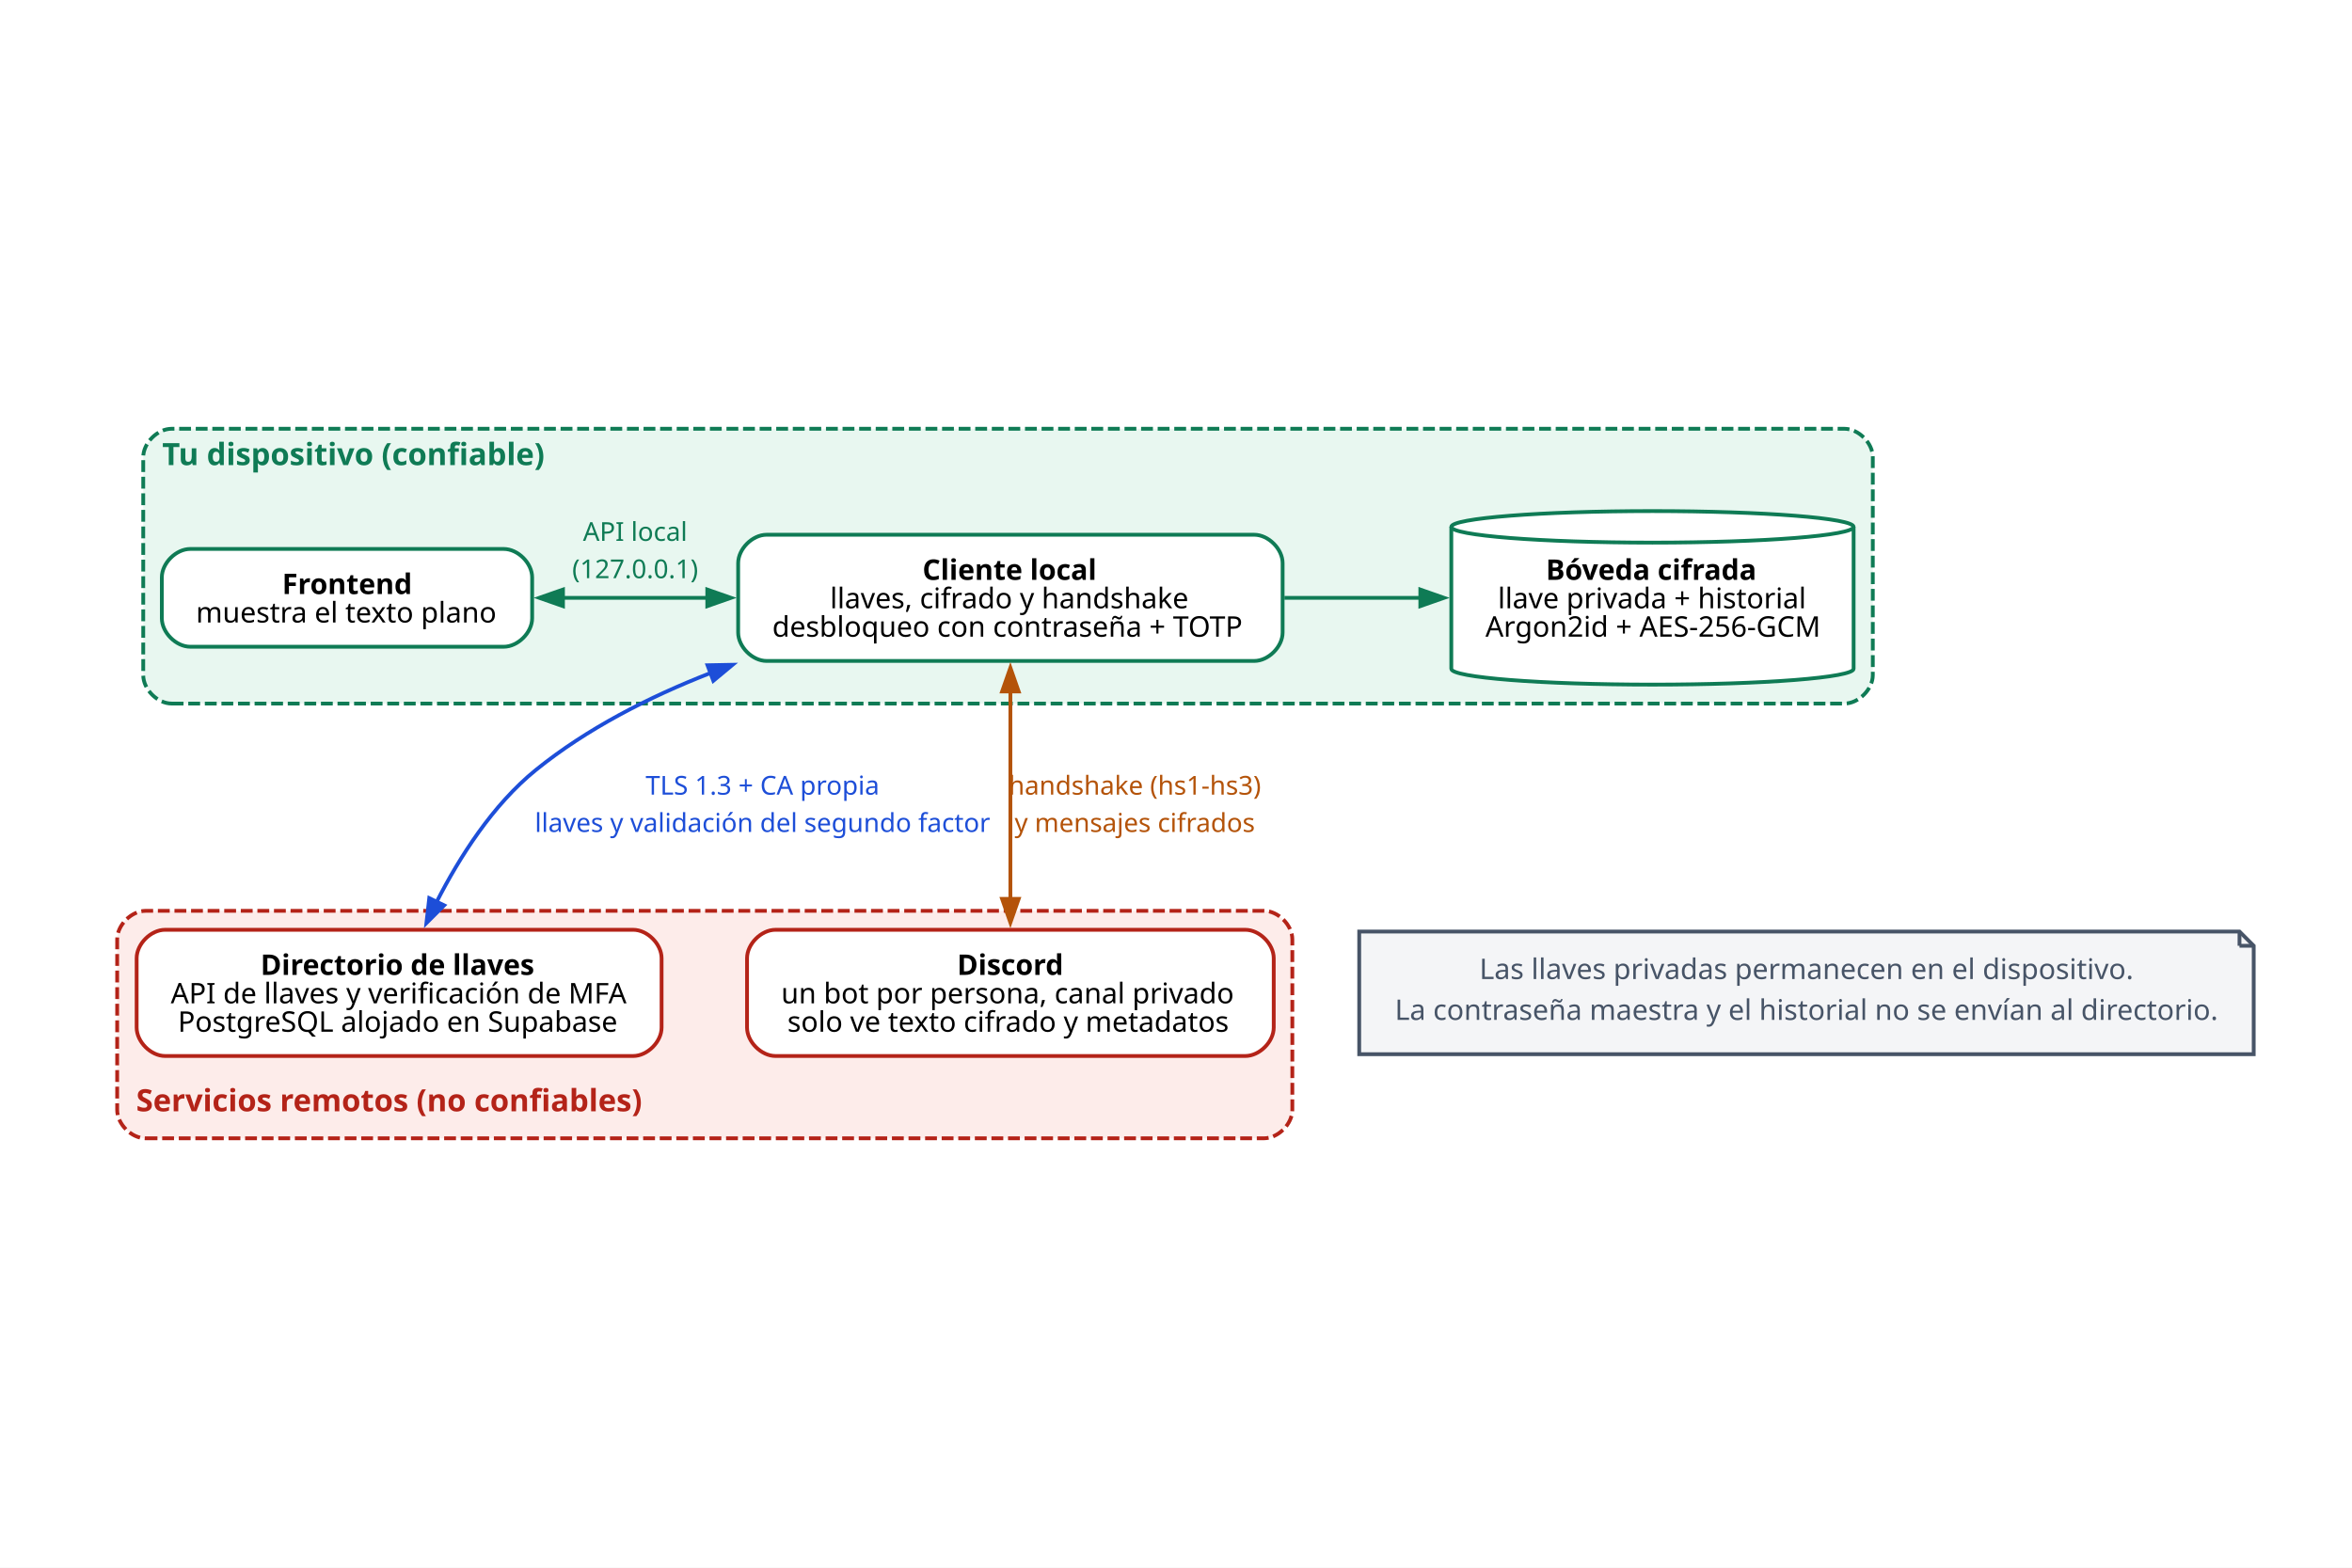
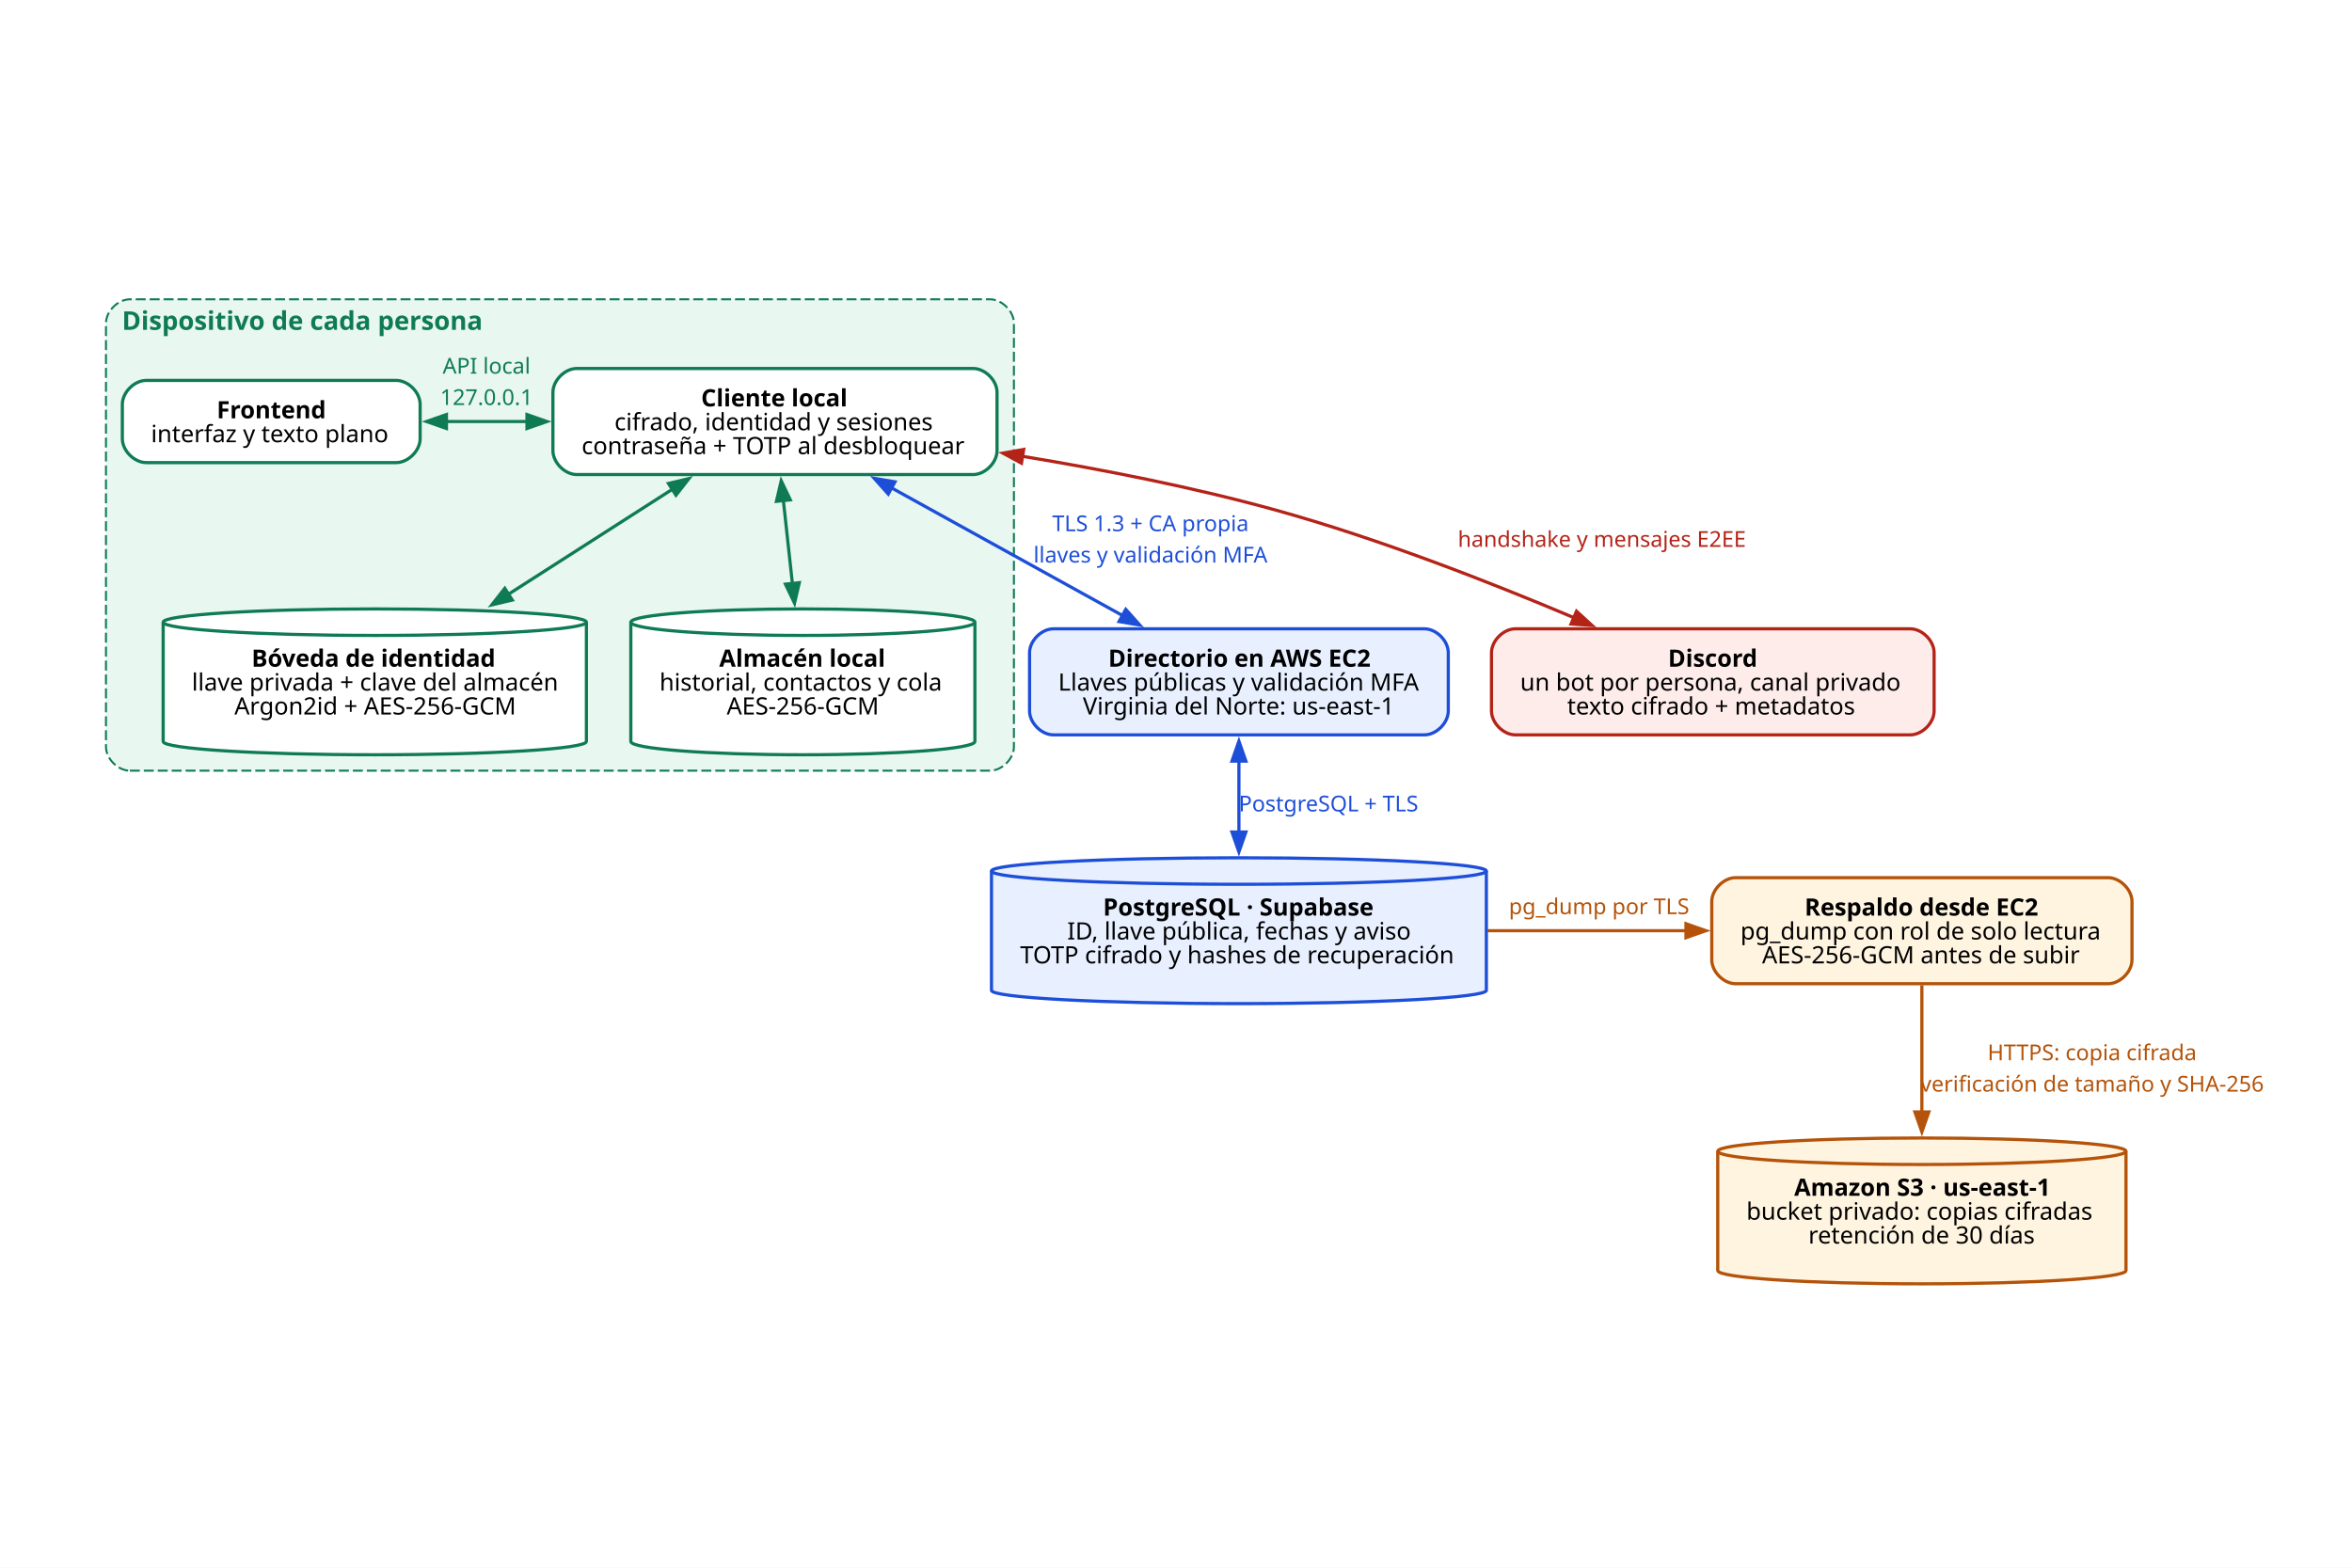
<svg xmlns="http://www.w3.org/2000/svg" width="1200" height="800" viewBox="0 0 1200 800">
  <rect width="1200" height="800" fill="white" />
-   <svg width="1152" height="752" viewBox="0.00 0.00 953.00 359.00" x="24" y="24" preserveAspectRatio="xMidYMid meet">
-     <g id="graph0" class="graph" transform="scale(1 1) rotate(0) translate(21.6 337.14)">
-       <polygon fill="white" stroke="none" points="-21.6,21.6 -21.6,-337.14 931.38,-337.14 931.38,21.6 -21.6,21.6" />
+   <svg width="1152" height="752" viewBox="0.00 0.00 1134.00 546.00" x="24" y="24" preserveAspectRatio="xMidYMid meet">
+     <g id="graph0" class="graph" transform="scale(1 1) rotate(0) translate(21.6 524.16)">
+       <polygon fill="white" stroke="none" points="-21.6,21.6 -21.6,-524.16 1112.6,-524.16 1112.6,21.6 -21.6,21.6" />
      <g id="clust1" class="cluster">
-         <path fill="#e8f7f0" stroke="#0f7b55" stroke-width="1.6" stroke-dasharray="5,2" d="M31,-191.53C31,-191.53 737,-191.53 737,-191.53 743,-191.53 749,-197.53 749,-203.53 749,-203.53 749,-295.54 749,-295.54 749,-301.54 743,-307.54 737,-307.54 737,-307.54 31,-307.54 31,-307.54 25,-307.54 19,-301.54 19,-295.54 19,-295.54 19,-203.53 19,-203.53 19,-197.53 25,-191.53 31,-191.53" />
-         <text xml:space="preserve" text-anchor="start" x="27" y="-292.19" font-family="Noto Sans" font-weight="bold" font-size="13.00" fill="#0f7b55">Tu dispositivo (confiable)</text>
-       </g>
-       <g id="clust3" class="cluster">
-         <path fill="#fdecea" stroke="#b42318" stroke-width="1.6" stroke-dasharray="5,2" d="M20,-8C20,-8 492,-8 492,-8 498,-8 504,-14 504,-20 504,-20 504,-92.03 504,-92.03 504,-98.03 498,-104.03 492,-104.03 492,-104.03 20,-104.03 20,-104.03 14,-104.03 8,-98.03 8,-92.03 8,-92.03 8,-20 8,-20 8,-14 14,-8 20,-8" />
-         <text xml:space="preserve" text-anchor="start" x="16" y="-19.4" font-family="Noto Sans" font-weight="bold" font-size="13.00" fill="#b42318">Servicios remotos (no confiables)</text>
+         <path fill="#e8f7f0" stroke="#0f7b55" stroke-dasharray="5,2" d="M20,-257.77C20,-257.77 452,-257.77 452,-257.77 458,-257.77 464,-263.77 464,-269.77 464,-269.77 464,-482.56 464,-482.56 464,-488.56 458,-494.56 452,-494.56 452,-494.56 20,-494.56 20,-494.56 14,-494.56 8,-488.56 8,-482.56 8,-482.56 8,-269.77 8,-269.77 8,-263.77 14,-257.77 20,-257.77" />
+         <text xml:space="preserve" text-anchor="start" x="16" y="-479.21" font-family="Noto Sans" font-weight="bold" font-size="13.00" fill="#0f7b55">Dispositivo de cada persona</text>
      </g>
      <g id="node1" class="node">
-         <path fill="white" stroke="#0f7b55" stroke-width="1.6" d="M171.15,-256.8C171.15,-256.8 38.85,-256.8 38.85,-256.8 32.85,-256.8 26.85,-250.8 26.85,-244.8 26.85,-244.8 26.85,-227.52 26.85,-227.52 26.85,-221.52 32.85,-215.52 38.85,-215.52 38.85,-215.52 171.15,-215.52 171.15,-215.52 177.15,-215.52 183.15,-221.52 183.15,-227.52 183.15,-227.52 183.15,-244.8 183.15,-244.8 183.15,-250.8 177.15,-256.8 171.15,-256.8" />
-         <text xml:space="preserve" text-anchor="start" x="77.62" y="-237.76" font-family="Noto Sans" font-weight="bold" font-size="12.00">Frontend</text>
-         <text xml:space="preserve" text-anchor="start" x="41.25" y="-225.76" font-family="Noto Sans" font-size="12.00">muestra el texto plano</text>
+         <path fill="white" stroke="#0f7b55" stroke-width="1.6" d="M153.78,-453.81C153.78,-453.81 28.22,-453.81 28.22,-453.81 22.22,-453.81 16.22,-447.81 16.22,-441.81 16.22,-441.81 16.22,-424.53 16.22,-424.53 16.22,-418.53 22.22,-412.53 28.22,-412.53 28.22,-412.53 153.78,-412.53 153.78,-412.53 159.78,-412.53 165.78,-418.53 165.78,-424.53 165.78,-424.53 165.78,-441.81 165.78,-441.81 165.78,-447.81 159.78,-453.81 153.78,-453.81" />
+         <text xml:space="preserve" text-anchor="start" x="63.62" y="-434.77" font-family="Noto Sans" font-weight="bold" font-size="12.00">Frontend</text>
+         <text xml:space="preserve" text-anchor="start" x="30.62" y="-422.77" font-family="Noto Sans" font-size="12.00">interfaz y texto plano</text>
      </g>
      <g id="node2" class="node">
-         <path fill="white" stroke="#0f7b55" stroke-width="1.6" d="M487.9,-262.8C487.9,-262.8 282.1,-262.8 282.1,-262.8 276.1,-262.8 270.1,-256.8 270.1,-250.8 270.1,-250.8 270.1,-221.52 270.1,-221.52 270.1,-215.52 276.1,-209.52 282.1,-209.52 282.1,-209.52 487.9,-209.52 487.9,-209.52 493.9,-209.52 499.9,-215.52 499.9,-221.52 499.9,-221.52 499.9,-250.8 499.9,-250.8 499.9,-256.8 493.9,-262.8 487.9,-262.8" />
-         <text xml:space="preserve" text-anchor="start" x="347.88" y="-243.76" font-family="Noto Sans" font-weight="bold" font-size="12.00">Cliente local</text>
-         <text xml:space="preserve" text-anchor="start" x="308.88" y="-231.76" font-family="Noto Sans" font-size="12.00">llaves, cifrado y handshake</text>
-         <text xml:space="preserve" text-anchor="start" x="284.5" y="-219.76" font-family="Noto Sans" font-size="12.00">desbloqueo con contraseña + TOTP</text>
+         <path fill="white" stroke="#0f7b55" stroke-width="1.6" d="M443.52,-459.81C443.52,-459.81 244.47,-459.81 244.47,-459.81 238.47,-459.81 232.47,-453.81 232.47,-447.81 232.47,-447.81 232.47,-418.53 232.47,-418.53 232.47,-412.53 238.47,-406.53 244.47,-406.53 244.47,-406.53 443.52,-406.53 443.52,-406.53 449.52,-406.53 455.52,-412.53 455.52,-418.53 455.52,-418.53 455.52,-447.81 455.52,-447.81 455.52,-453.81 449.52,-459.81 443.52,-459.81" />
+         <text xml:space="preserve" text-anchor="start" x="306.88" y="-440.77" font-family="Noto Sans" font-weight="bold" font-size="12.00">Cliente local</text>
+         <text xml:space="preserve" text-anchor="start" x="263.38" y="-428.77" font-family="Noto Sans" font-size="12.00">cifrado, identidad y sesiones</text>
+         <text xml:space="preserve" text-anchor="start" x="246.88" y="-416.77" font-family="Noto Sans" font-size="12.00">contraseña + TOTP al desbloquear</text>
      </g>
      <g id="edge1" class="edge">
-         <path fill="none" stroke="#0f7b55" stroke-width="1.6" d="M196.14,-236.16C215.61,-236.16 236.53,-236.16 257.09,-236.16" />
-         <polygon fill="#0f7b55" stroke="#0f7b55" stroke-width="1.6" points="196.16,-232.66 186.16,-236.16 196.16,-239.66 196.16,-232.66" />
-         <polygon fill="#0f7b55" stroke="#0f7b55" stroke-width="1.6" points="257.07,-239.66 267.07,-236.16 257.07,-232.66 257.07,-239.66" />
-         <text xml:space="preserve" text-anchor="middle" x="226.62" y="-260.21" font-family="Noto Sans" font-size="11.00" fill="#0f7b55">API local</text>
-         <text xml:space="preserve" text-anchor="middle" x="226.62" y="-244.46" font-family="Noto Sans" font-size="11.00" fill="#0f7b55">(127.0.0.1)</text>
+         <path fill="none" stroke="#0f7b55" stroke-width="1.6" d="M178.82,-433.17C192.06,-433.17 205.92,-433.17 219.74,-433.17" />
+         <polygon fill="#0f7b55" stroke="#0f7b55" stroke-width="1.6" points="178.99,-429.67 168.99,-433.17 178.99,-436.67 178.99,-429.67" />
+         <polygon fill="#0f7b55" stroke="#0f7b55" stroke-width="1.6" points="219.44,-436.67 229.44,-433.17 219.44,-429.67 219.44,-436.67" />
+         <text xml:space="preserve" text-anchor="middle" x="199.12" y="-457.22" font-family="Noto Sans" font-size="11.00" fill="#0f7b55">API local</text>
+         <text xml:space="preserve" text-anchor="middle" x="199.12" y="-441.47" font-family="Noto Sans" font-size="11.00" fill="#0f7b55">127.0.0.1</text>
      </g>
      <g id="node3" class="node">
-         <path fill="white" stroke="#0f7b55" stroke-width="1.6" d="M740.9,-266.13C740.9,-269.8 702.85,-272.79 656,-272.79 609.15,-272.79 571.1,-269.8 571.1,-266.13 571.1,-266.13 571.1,-206.19 571.1,-206.19 571.1,-202.52 609.15,-199.53 656,-199.53 702.85,-199.53 740.9,-202.52 740.9,-206.19 740.9,-206.19 740.9,-266.13 740.9,-266.13" />
-         <path fill="none" stroke="#0f7b55" stroke-width="1.6" d="M740.9,-266.13C740.9,-262.46 702.85,-259.47 656,-259.47 609.15,-259.47 571.1,-262.46 571.1,-266.13" />
-         <text xml:space="preserve" text-anchor="start" x="611" y="-243.76" font-family="Noto Sans" font-weight="bold" font-size="12.00">Bóveda cifrada</text>
-         <text xml:space="preserve" text-anchor="start" x="590.75" y="-231.76" font-family="Noto Sans" font-size="12.00">llave privada + historial</text>
-         <text xml:space="preserve" text-anchor="start" x="585.5" y="-219.76" font-family="Noto Sans" font-size="12.00">Argon2id + AES-256-GCM</text>
+         <path fill="white" stroke="#0f7b55" stroke-width="1.6" d="M249.28,-332.37C249.28,-336.04 201.64,-339.03 143,-339.03 84.36,-339.03 36.72,-336.04 36.72,-332.37 36.72,-332.37 36.72,-272.43 36.72,-272.43 36.72,-268.76 84.36,-265.77 143,-265.77 201.64,-265.77 249.28,-268.76 249.28,-272.43 249.28,-272.43 249.28,-332.37 249.28,-332.37" />
+         <path fill="none" stroke="#0f7b55" stroke-width="1.6" d="M249.28,-332.37C249.28,-328.7 201.64,-325.71 143,-325.71 84.36,-325.71 36.72,-328.7 36.72,-332.37" />
+         <text xml:space="preserve" text-anchor="start" x="81.12" y="-310" font-family="Noto Sans" font-weight="bold" font-size="12.00">Bóveda de identidad</text>
+         <text xml:space="preserve" text-anchor="start" x="51.12" y="-298" font-family="Noto Sans" font-size="12.00">llave privada + clave del almacén</text>
+         <text xml:space="preserve" text-anchor="start" x="72.5" y="-286" font-family="Noto Sans" font-size="12.00">Argon2id + AES-256-GCM</text>
      </g>
      <g id="edge2" class="edge">
-         <path fill="none" stroke="#0f7b55" stroke-width="1.6" d="M500.65,-236.16C519.82,-236.16 539,-236.16 558.17,-236.16" />
-         <polygon fill="#0f7b55" stroke="#0f7b55" stroke-width="1.6" points="558.02,-239.66 568.02,-236.16 558.02,-232.66 558.02,-239.66" />
+         <path fill="none" stroke="#0f7b55" stroke-width="1.6" d="M292.72,-399.31C267.53,-383.18 236.87,-363.54 209.87,-346.24" />
+         <polygon fill="#0f7b55" stroke="#0f7b55" stroke-width="1.6" points="290.49,-402.05 300.8,-404.49 294.27,-396.15 290.49,-402.05" />
+         <polygon fill="#0f7b55" stroke="#0f7b55" stroke-width="1.6" points="212.07,-343.49 201.76,-341.05 208.3,-349.39 212.07,-343.49" />
      </g>
      <g id="node4" class="node">
-         <path fill="white" stroke="#b42318" stroke-width="1.6" d="M225.78,-96.03C225.78,-96.03 28.22,-96.03 28.22,-96.03 22.22,-96.03 16.22,-90.03 16.22,-84.03 16.22,-84.03 16.22,-54.75 16.22,-54.75 16.22,-48.75 22.22,-42.75 28.22,-42.75 28.22,-42.75 225.78,-42.75 225.78,-42.75 231.78,-42.75 237.78,-48.75 237.78,-54.75 237.78,-54.75 237.78,-84.03 237.78,-84.03 237.78,-90.03 231.78,-96.03 225.78,-96.03" />
-         <text xml:space="preserve" text-anchor="start" x="68.5" y="-76.99" font-family="Noto Sans" font-weight="bold" font-size="12.00">Directorio de llaves</text>
-         <text xml:space="preserve" text-anchor="start" x="30.62" y="-64.99" font-family="Noto Sans" font-size="12.00">API de llaves y verificación de MFA</text>
-         <text xml:space="preserve" text-anchor="start" x="33.62" y="-52.99" font-family="Noto Sans" font-size="12.00">PostgreSQL alojado en Supabase</text>
+         <path fill="white" stroke="#0f7b55" stroke-width="1.6" d="M444.4,-332.37C444.4,-336.04 405.67,-339.03 358,-339.03 310.33,-339.03 271.6,-336.04 271.6,-332.37 271.6,-332.37 271.6,-272.43 271.6,-272.43 271.6,-268.76 310.33,-265.77 358,-265.77 405.67,-265.77 444.4,-268.76 444.4,-272.43 444.4,-272.43 444.4,-332.37 444.4,-332.37" />
+         <path fill="none" stroke="#0f7b55" stroke-width="1.6" d="M444.4,-332.37C444.4,-328.7 405.67,-325.71 358,-325.71 310.33,-325.71 271.6,-328.7 271.6,-332.37" />
+         <text xml:space="preserve" text-anchor="start" x="316" y="-310" font-family="Noto Sans" font-weight="bold" font-size="12.00">Almacén local</text>
+         <text xml:space="preserve" text-anchor="start" x="286" y="-298" font-family="Noto Sans" font-size="12.00">historial, contactos y cola</text>
+         <text xml:space="preserve" text-anchor="start" x="319.75" y="-286" font-family="Noto Sans" font-size="12.00">AES-256-GCM</text>
      </g>
      <g id="edge3" class="edge">
-         <path fill="none" stroke="#1d4ed8" stroke-width="1.6" d="M258.45,-204.44C232.33,-194.26 206.26,-180.92 184.75,-163.53 166.53,-148.8 152.47,-126.69 142.79,-107.71" />
-         <polygon fill="#1d4ed8" stroke="#1d4ed8" stroke-width="1.6" points="257.17,-207.7 267.77,-207.91 259.62,-201.14 257.17,-207.7" />
-         <polygon fill="#1d4ed8" stroke="#1d4ed8" stroke-width="1.6" points="146.02,-106.35 138.52,-98.86 139.72,-109.39 146.02,-106.35" />
-         <text xml:space="preserve" text-anchor="middle" x="280.38" y="-153.08" font-family="Noto Sans" font-size="11.00" fill="#1d4ed8">TLS 1.3 + CA propia</text>
-         <text xml:space="preserve" text-anchor="middle" x="280.38" y="-137.33" font-family="Noto Sans" font-size="11.00" fill="#1d4ed8">llaves y validación del segundo factor</text>
+         <path fill="none" stroke="#0f7b55" stroke-width="1.6" d="M348.19,-393.63C349.62,-380.49 351.23,-365.63 352.74,-351.81" />
+         <polygon fill="#0f7b55" stroke="#0f7b55" stroke-width="1.6" points="344.73,-393.07 347.13,-403.39 351.69,-393.83 344.73,-393.07" />
+         <polygon fill="#0f7b55" stroke="#0f7b55" stroke-width="1.6" points="356.21,-352.22 353.81,-341.9 349.25,-351.47 356.21,-352.22" />
      </g>
      <g id="node5" class="node">
-         <path fill="white" stroke="#b42318" stroke-width="1.6" d="M484.15,-96.03C484.15,-96.03 285.85,-96.03 285.85,-96.03 279.85,-96.03 273.85,-90.03 273.85,-84.03 273.85,-84.03 273.85,-54.75 273.85,-54.75 273.85,-48.75 279.85,-42.75 285.85,-42.75 285.85,-42.75 484.15,-42.75 484.15,-42.75 490.15,-42.75 496.15,-48.75 496.15,-54.75 496.15,-54.75 496.15,-84.03 496.15,-84.03 496.15,-90.03 490.15,-96.03 484.15,-96.03" />
-         <text xml:space="preserve" text-anchor="start" x="362.5" y="-76.99" font-family="Noto Sans" font-weight="bold" font-size="12.00">Discord</text>
-         <text xml:space="preserve" text-anchor="start" x="288.25" y="-64.99" font-family="Noto Sans" font-size="12.00">un bot por persona, canal privado</text>
-         <text xml:space="preserve" text-anchor="start" x="290.88" y="-52.99" font-family="Noto Sans" font-size="12.00">solo ve texto cifrado y metadatos</text>
+         <path fill="#e8f0ff" stroke="#1d4ed8" stroke-width="1.6" d="M670.15,-329.04C670.15,-329.04 483.85,-329.04 483.85,-329.04 477.85,-329.04 471.85,-323.04 471.85,-317.04 471.85,-317.04 471.85,-287.76 471.85,-287.76 471.85,-281.76 477.85,-275.76 483.85,-275.76 483.85,-275.76 670.15,-275.76 670.15,-275.76 676.15,-275.76 682.15,-281.76 682.15,-287.76 682.15,-287.76 682.15,-317.04 682.15,-317.04 682.15,-323.04 676.15,-329.04 670.15,-329.04" />
+         <text xml:space="preserve" text-anchor="start" x="511.38" y="-310" font-family="Noto Sans" font-weight="bold" font-size="12.00">Directorio en AWS EC2</text>
+         <text xml:space="preserve" text-anchor="start" x="486.25" y="-298" font-family="Noto Sans" font-size="12.00">Llaves públicas y validación MFA</text>
+         <text xml:space="preserve" text-anchor="start" x="498.62" y="-286" font-family="Noto Sans" font-size="12.00">Virginia del Norte: us-east-1</text>
      </g>
      <g id="edge4" class="edge">
-         <path fill="none" stroke="#b45309" stroke-width="1.6" d="M385,-196.65C385,-170.22 385,-135.28 385,-108.86" />
-         <polygon fill="#b45309" stroke="#b45309" stroke-width="1.6" points="381.5,-196.63 385,-206.63 388.5,-196.63 381.5,-196.63" />
-         <polygon fill="#b45309" stroke="#b45309" stroke-width="1.6" points="388.5,-109.07 385,-99.07 381.5,-109.07 388.5,-109.07" />
-         <text xml:space="preserve" text-anchor="middle" x="437.5" y="-153.08" font-family="Noto Sans" font-size="11.00" fill="#b45309">handshake (hs1-hs3)</text>
-         <text xml:space="preserve" text-anchor="middle" x="437.5" y="-137.33" font-family="Noto Sans" font-size="11.00" fill="#b45309">y mensajes cifrados</text>
+         <path fill="none" stroke="#1d4ed8" stroke-width="1.6" d="M402.44,-399.88C437.96,-380.24 483.16,-355.26 518.66,-335.64" />
+         <polygon fill="#1d4ed8" stroke="#1d4ed8" stroke-width="1.6" points="400.89,-396.73 393.83,-404.63 404.28,-402.86 400.89,-396.73" />
+         <polygon fill="#1d4ed8" stroke="#1d4ed8" stroke-width="1.6" points="520.17,-338.81 527.23,-330.91 516.79,-332.68 520.17,-338.81" />
+         <text xml:space="preserve" text-anchor="middle" x="532.58" y="-378.08" font-family="Noto Sans" font-size="11.00" fill="#1d4ed8">TLS 1.3 + CA propia</text>
+         <text xml:space="preserve" text-anchor="middle" x="532.58" y="-362.33" font-family="Noto Sans" font-size="11.00" fill="#1d4ed8">llaves y validación MFA</text>
+       </g>
+       <g id="node9" class="node">
+         <path fill="#fdecea" stroke="#b42318" stroke-width="1.6" d="M914.15,-329.04C914.15,-329.04 715.85,-329.04 715.85,-329.04 709.85,-329.04 703.85,-323.04 703.85,-317.04 703.85,-317.04 703.85,-287.76 703.85,-287.76 703.85,-281.76 709.85,-275.76 715.85,-275.76 715.85,-275.76 914.15,-275.76 914.15,-275.76 920.15,-275.76 926.15,-281.76 926.15,-287.76 926.15,-287.76 926.15,-317.04 926.15,-317.04 926.15,-323.04 920.15,-329.04 914.15,-329.04" />
+         <text xml:space="preserve" text-anchor="start" x="792.5" y="-310" font-family="Noto Sans" font-weight="bold" font-size="12.00">Discord</text>
+         <text xml:space="preserve" text-anchor="start" x="718.25" y="-298" font-family="Noto Sans" font-size="12.00">un bot por persona, canal privado</text>
+         <text xml:space="preserve" text-anchor="start" x="741.88" y="-286" font-family="Noto Sans" font-size="12.00">texto cifrado + metadatos</text>
+       </g>
+       <g id="edge5" class="edge">
+         <path fill="none" stroke="#b42318" stroke-width="1.6" d="M468.11,-415.72C509.21,-408.94 554.92,-399.95 596,-388.53 647.12,-374.32 702.83,-352.57 745.27,-334.62" />
+         <polygon fill="#b42318" stroke="#b42318" stroke-width="1.6" points="467.79,-412.23 458.48,-417.28 468.91,-419.14 467.79,-412.23" />
+         <polygon fill="#b42318" stroke="#b42318" stroke-width="1.6" points="746.55,-337.88 754.37,-330.73 743.8,-331.44 746.55,-337.88" />
+         <text xml:space="preserve" text-anchor="middle" x="759.3" y="-370.2" font-family="Noto Sans" font-size="11.00" fill="#b42318">handshake y mensajes E2EE</text>
+       </g>
+       <g id="node7" class="node">
+         <path fill="#e8f0ff" stroke="#1d4ed8" stroke-width="1.6" d="M701.27,-207.36C701.27,-211.03 645.57,-214.02 577,-214.02 508.43,-214.02 452.73,-211.03 452.73,-207.36 452.73,-207.36 452.73,-147.42 452.73,-147.42 452.73,-143.75 508.43,-140.76 577,-140.76 645.57,-140.76 701.27,-143.75 701.27,-147.42 701.27,-147.42 701.27,-207.36 701.27,-207.36" />
+         <path fill="none" stroke="#1d4ed8" stroke-width="1.6" d="M701.27,-207.36C701.27,-203.69 645.57,-200.7 577,-200.7 508.43,-200.7 452.73,-203.69 452.73,-207.36" />
+         <text xml:space="preserve" text-anchor="start" x="508.75" y="-184.99" font-family="Noto Sans" font-weight="bold" font-size="12.00">PostgreSQL · Supabase</text>
+         <text xml:space="preserve" text-anchor="start" x="490.75" y="-172.99" font-family="Noto Sans" font-size="12.00">ID, llave pública, fechas y aviso</text>
+         <text xml:space="preserve" text-anchor="start" x="467.12" y="-160.99" font-family="Noto Sans" font-size="12.00">TOTP cifrado y hashes de recuperación</text>
+       </g>
+       <g id="edge6" class="edge">
+         <path fill="none" stroke="#1d4ed8" stroke-width="1.6" d="M577,-262.7C577,-251.27 577,-238.61 577,-226.66" />
+         <polygon fill="#1d4ed8" stroke="#1d4ed8" stroke-width="1.6" points="573.5,-262.59 577,-272.59 580.5,-262.59 573.5,-262.59" />
+         <polygon fill="#1d4ed8" stroke="#1d4ed8" stroke-width="1.6" points="580.5,-226.96 577,-216.96 573.5,-226.96 580.5,-226.96" />
+         <text xml:space="preserve" text-anchor="middle" x="622" y="-237.32" font-family="Noto Sans" font-size="11.00" fill="#1d4ed8">PostgreSQL + TLS</text>
      </g>
      <g id="node6" class="node">
-         <polygon fill="#f4f5f7" stroke="#475467" stroke-width="1.6" points="903.77,-95.28 532.23,-95.28 532.23,-43.5 909.77,-43.5 909.77,-89.28 903.77,-95.28" />
-         <polyline fill="none" stroke="#475467" stroke-width="1.6" points="903.77,-95.28 903.77,-89.28" />
-         <polyline fill="none" stroke="#475467" stroke-width="1.6" points="909.77,-89.28 903.77,-89.28" />
-         <text xml:space="preserve" text-anchor="middle" x="721" y="-75.24" font-family="Noto Sans" font-size="12.00" fill="#475467">Las llaves privadas permanecen en el dispositivo.</text>
-         <text xml:space="preserve" text-anchor="middle" x="721" y="-57.99" font-family="Noto Sans" font-size="12.00" fill="#475467">La contraseña maestra y el historial no se envían al directorio.</text>
+         <path fill="#fff4e0" stroke="#b45309" stroke-width="1.6" d="M1013.53,-204.03C1013.53,-204.03 826.48,-204.03 826.48,-204.03 820.48,-204.03 814.48,-198.03 814.48,-192.03 814.48,-192.03 814.48,-162.75 814.48,-162.75 814.48,-156.75 820.48,-150.75 826.48,-150.75 826.48,-150.75 1013.53,-150.75 1013.53,-150.75 1019.53,-150.75 1025.53,-156.75 1025.53,-162.75 1025.53,-162.75 1025.53,-192.03 1025.53,-192.03 1025.53,-198.03 1019.53,-204.03 1013.53,-204.03" />
+         <text xml:space="preserve" text-anchor="start" x="861.12" y="-184.99" font-family="Noto Sans" font-weight="bold" font-size="12.00">Respaldo desde EC2</text>
+         <text xml:space="preserve" text-anchor="start" x="828.88" y="-172.99" font-family="Noto Sans" font-size="12.00">pg_dump con rol de solo lectura</text>
+         <text xml:space="preserve" text-anchor="start" x="839.75" y="-160.99" font-family="Noto Sans" font-size="12.00">AES-256-GCM antes de subir</text>
+       </g>
+       <g id="node8" class="node">
+         <path fill="#fff4e0" stroke="#b45309" stroke-width="1.6" d="M1022.52,-66.6C1022.52,-70.27 976.57,-73.26 920,-73.26 863.43,-73.26 817.48,-70.27 817.48,-66.6 817.48,-66.6 817.48,-6.66 817.48,-6.66 817.48,-2.99 863.43,0 920,0 976.57,0 1022.52,-2.99 1022.52,-6.66 1022.52,-6.66 1022.52,-66.6 1022.52,-66.6" />
+         <path fill="none" stroke="#b45309" stroke-width="1.6" d="M1022.52,-66.6C1022.52,-62.93 976.57,-59.94 920,-59.94 863.43,-59.94 817.48,-62.93 817.48,-66.6" />
+         <text xml:space="preserve" text-anchor="start" x="855.88" y="-44.23" font-family="Noto Sans" font-weight="bold" font-size="12.00">Amazon S3 · us-east-1</text>
+         <text xml:space="preserve" text-anchor="start" x="831.88" y="-32.23" font-family="Noto Sans" font-size="12.00">bucket privado: copias cifradas</text>
+         <text xml:space="preserve" text-anchor="start" x="863" y="-20.23" font-family="Noto Sans" font-size="12.00">retención de 30 días</text>
+       </g>
+       <g id="edge8" class="edge">
+         <path fill="none" stroke="#b45309" stroke-width="1.6" d="M920,-149.96C920,-131.95 920,-107.58 920,-86.13" />
+         <polygon fill="#b45309" stroke="#b45309" stroke-width="1.6" points="923.5,-86.34 920,-76.34 916.5,-86.34 923.5,-86.34" />
+         <text xml:space="preserve" text-anchor="middle" x="1005.5" y="-112.31" font-family="Noto Sans" font-size="11.00" fill="#b45309">HTTPS: copia cifrada</text>
+         <text xml:space="preserve" text-anchor="middle" x="1005.5" y="-96.56" font-family="Noto Sans" font-size="11.00" fill="#b45309">verificación de tamaño y SHA-256</text>
+       </g>
+       <g id="edge7" class="edge">
+         <path fill="none" stroke="#b45309" stroke-width="1.6" d="M701.8,-177.39C734.41,-177.39 769.46,-177.39 801.72,-177.39" />
+         <polygon fill="#b45309" stroke="#b45309" stroke-width="1.6" points="801.52,-180.89 811.52,-177.39 801.52,-173.89 801.52,-180.89" />
+         <text xml:space="preserve" text-anchor="middle" x="757.88" y="-185.69" font-family="Noto Sans" font-size="11.00" fill="#b45309">pg_dump por TLS</text>
      </g>
    </g>
  </svg>
</svg>
